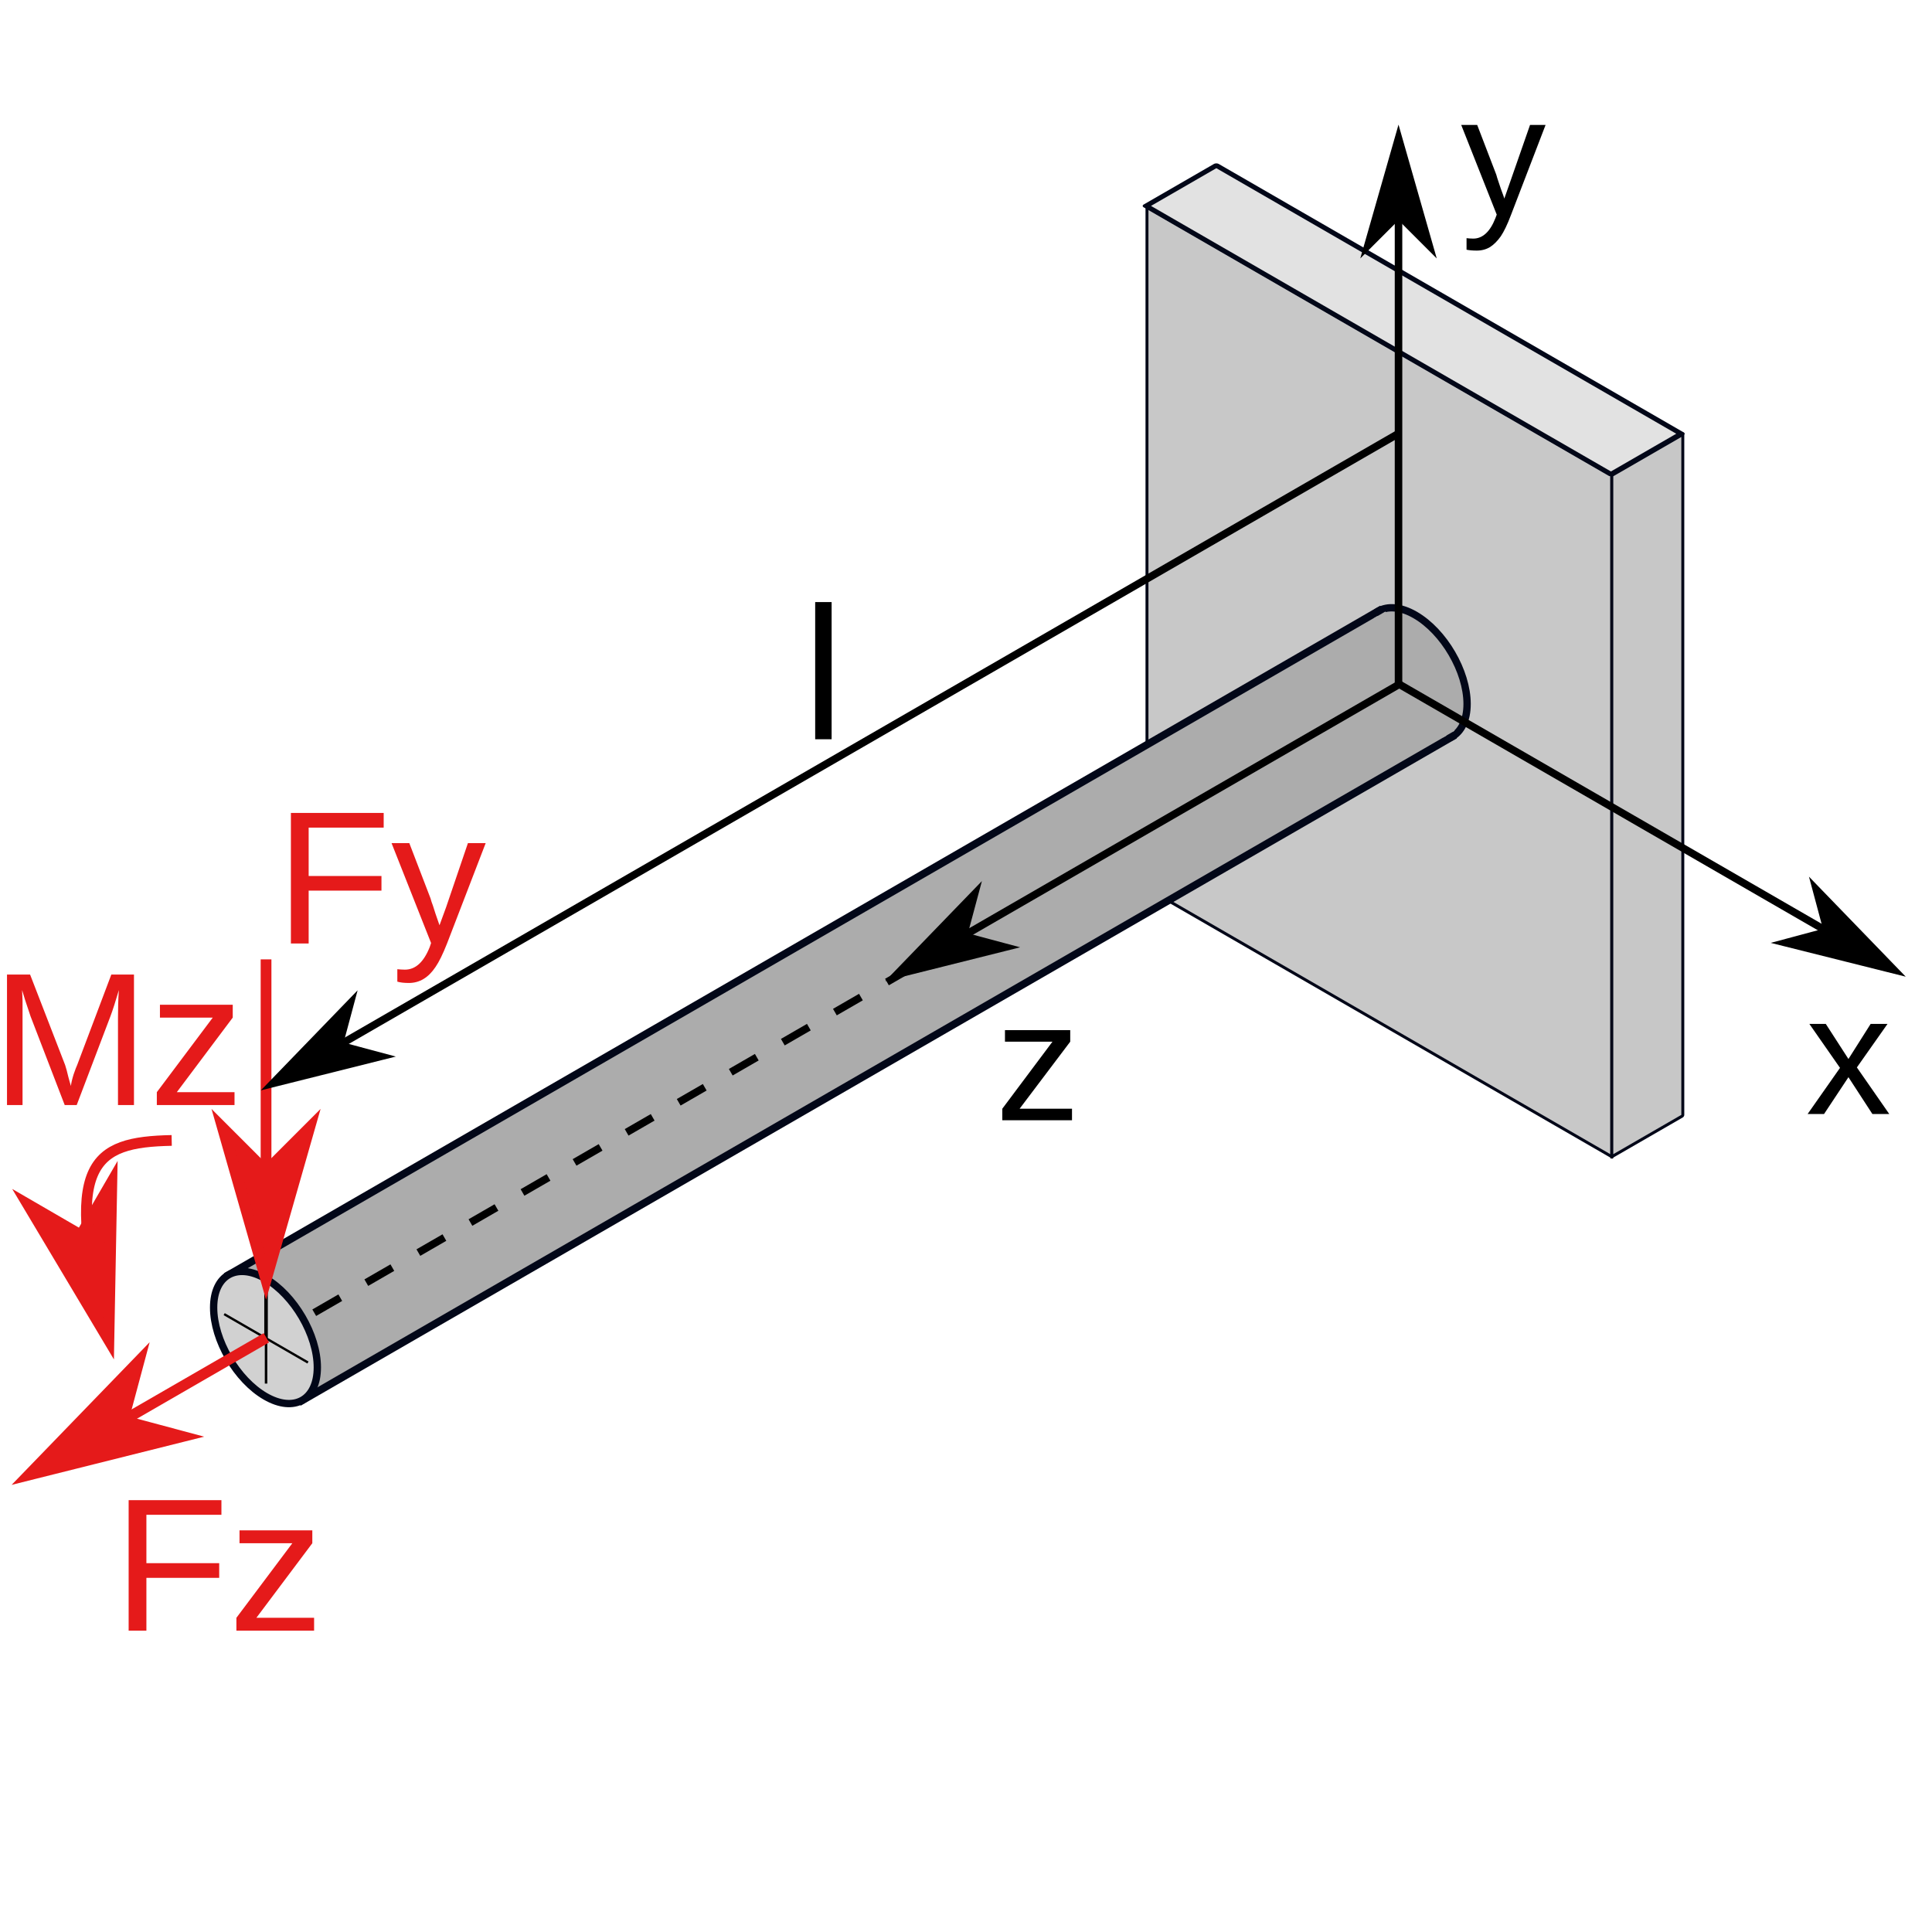
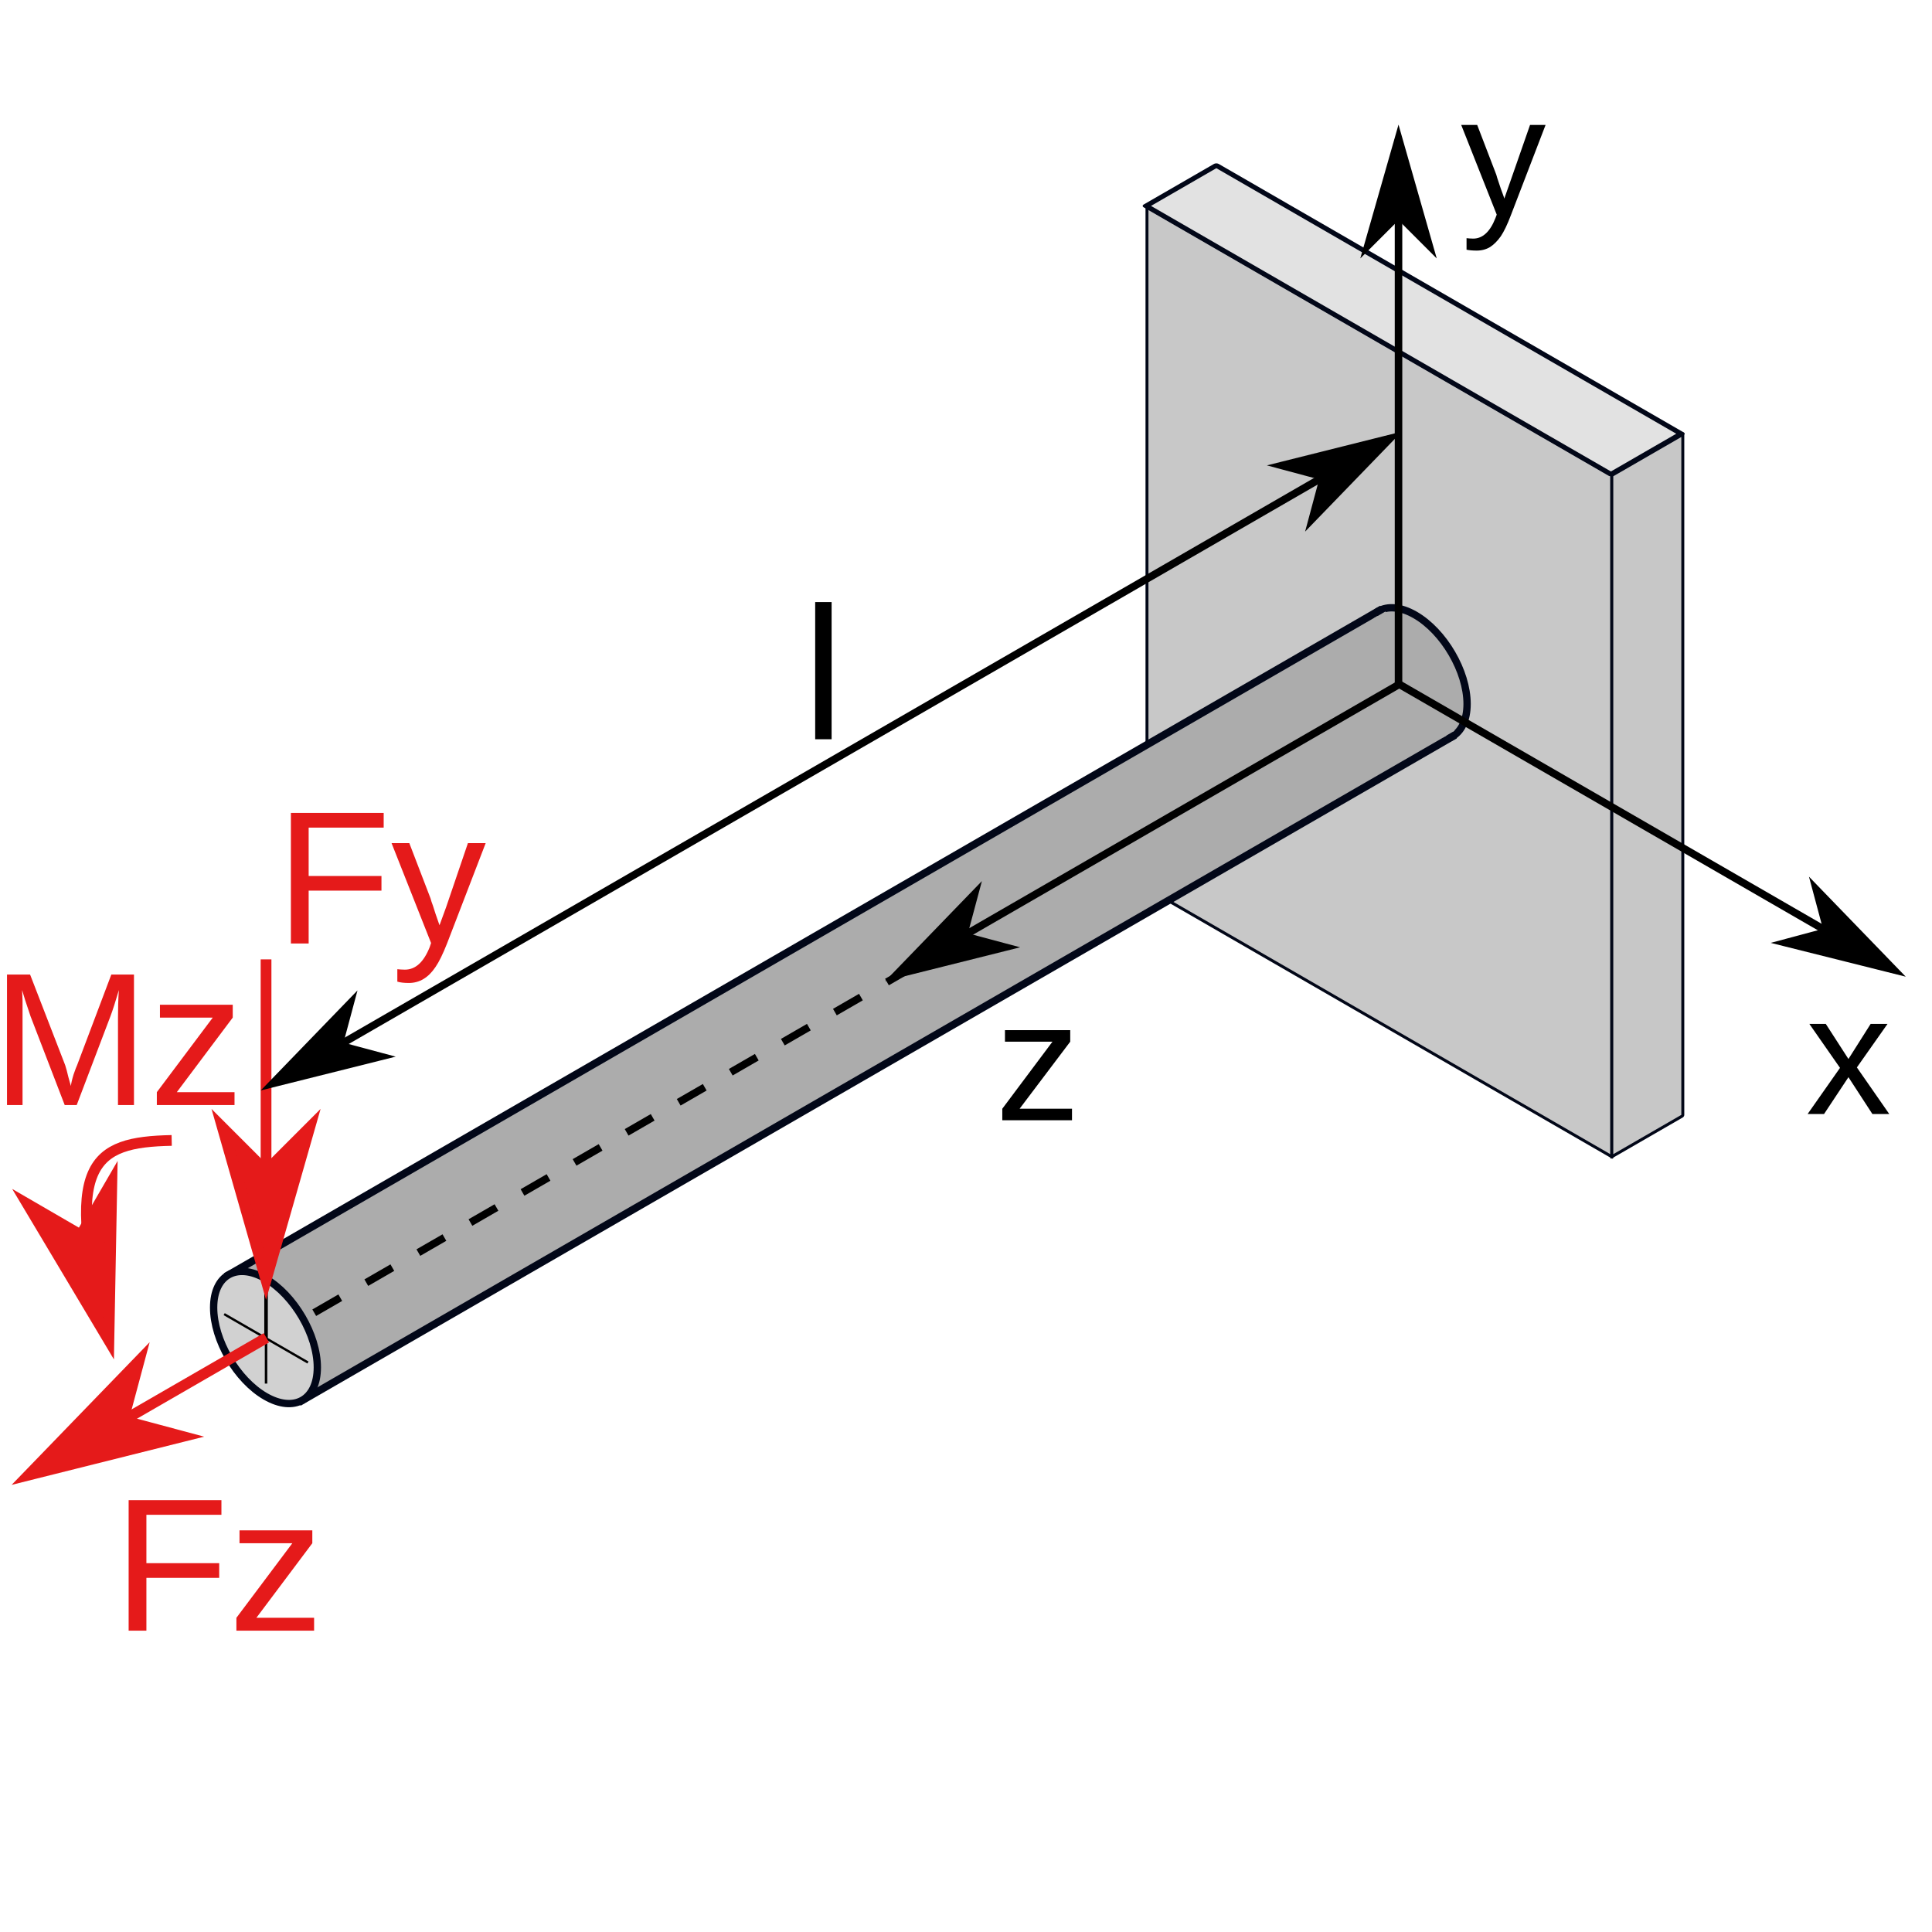
<svg xmlns="http://www.w3.org/2000/svg" width="100%" height="100%" viewBox="0 0 68 68" version="1.1" id="svg8">
  <defs id="defs2">
    <marker orient="auto" refY="0" refX="0" id="marker2328" style="overflow:visible">
      <path id="path2326" d="M 0,0 5,-5 -12.5,0 5,5 Z" style="fill:#000000;fill-opacity:1;fill-rule:evenodd;stroke:#000000;stroke-width:1pt;stroke-opacity:1" transform="matrix(0.8,0,0,0.8,10,0)" />
    </marker>
    <marker orient="auto" refY="0" refX="0" id="marker2228" style="overflow:visible">
      <path id="path2226" d="M 0,0 5,-5 -12.5,0 5,5 Z" style="fill:#000000;fill-opacity:1;fill-rule:evenodd;stroke:#000000;stroke-width:1pt;stroke-opacity:1" transform="matrix(-0.8,0,0,-0.8,-10,0)" />
    </marker>
    <marker style="overflow:visible" id="marker1888" refX="0" refY="0" orient="auto">
      <path transform="matrix(-0.8,0,0,-0.8,-10,0)" style="fill:#000000;fill-opacity:1;fill-rule:evenodd;stroke:#000000;stroke-width:1pt;stroke-opacity:1" d="M 0,0 5,-5 -12.5,0 5,5 Z" id="path1886" />
    </marker>
    <marker style="overflow:visible" id="marker1648" refX="0" refY="0" orient="auto">
      <path transform="matrix(-0.8,0,0,-0.8,-10,0)" style="fill:#000000;fill-opacity:1;fill-rule:evenodd;stroke:#000000;stroke-width:1pt;stroke-opacity:1" d="M 0,0 5,-5 -12.5,0 5,5 Z" id="path1646" />
    </marker>
    <marker orient="auto" refY="0" refX="0" id="marker7435" style="overflow:visible">
      <path id="path7433" d="M 0,0 5,-5 -12.5,0 5,5 Z" style="fill:#000000;fill-opacity:1;fill-rule:evenodd;stroke:#000000;stroke-width:1pt;stroke-opacity:1" transform="matrix(-0.8,0,0,-0.8,-10,0)" />
    </marker>
    <marker style="overflow:visible" id="marker2808" refX="0" refY="0" orient="auto">
      <path transform="matrix(-0.8,0,0,-0.8,-10,0)" style="fill:#e51a1a;fill-opacity:1;fill-rule:evenodd;stroke:#e51a1a;stroke-width:1pt;stroke-opacity:1" d="M 0,0 5,-5 -12.5,0 5,5 Z" id="path2806" />
    </marker>
    <marker style="overflow:visible" id="marker2744" refX="0" refY="0" orient="auto">
      <path transform="matrix(0.8,0,0,0.8,10,0)" style="fill:#000000;fill-opacity:1;fill-rule:evenodd;stroke:#000000;stroke-width:1pt;stroke-opacity:1" d="M 0,0 5,-5 -12.5,0 5,5 Z" id="path2742" />
    </marker>
    <marker style="overflow:visible" id="marker2378" refX="0" refY="0" orient="auto">
      <path transform="matrix(-0.8,0,0,-0.8,-10,0)" style="fill:#000000;fill-opacity:1;fill-rule:evenodd;stroke:#000000;stroke-width:1pt;stroke-opacity:1" d="M 0,0 5,-5 -12.5,0 5,5 Z" id="path2376" />
    </marker>
    <marker style="overflow:visible" id="marker2346" refX="0" refY="0" orient="auto">
      <path transform="matrix(0.8,0,0,0.8,10,0)" style="fill:#000000;fill-opacity:1;fill-rule:evenodd;stroke:#000000;stroke-width:1pt;stroke-opacity:1" d="M 0,0 5,-5 -12.5,0 5,5 Z" id="path2344" />
    </marker>
    <marker orient="auto" refY="0" refX="0" id="marker2150" style="overflow:visible">
      <path id="path2148" d="M 0,0 5,-5 -12.5,0 5,5 Z" style="fill:#000000;fill-opacity:1;fill-rule:evenodd;stroke:#000000;stroke-width:1pt;stroke-opacity:1" transform="matrix(-0.8,0,0,-0.8,-10,0)" />
    </marker>
    <marker orient="auto" refY="0" refX="0" id="Arrow1Lend" style="overflow:visible">
      <path id="path1006" d="M 0,0 5,-5 -12.5,0 5,5 Z" style="fill:#000000;fill-opacity:1;fill-rule:evenodd;stroke:#000000;stroke-width:1pt;stroke-opacity:1" transform="matrix(-0.8,0,0,-0.8,-10,0)" />
    </marker>
    <marker orient="auto" refY="0" refX="0" id="marker1665" style="overflow:visible">
      <path id="path1663" d="M 0,0 5,-5 -12.5,0 5,5 Z" style="fill:#e51a1a;fill-opacity:1;fill-rule:evenodd;stroke:#e51a1a;stroke-width:1pt;stroke-opacity:1" transform="matrix(0.8,0,0,0.8,10,0)" />
    </marker>
    <marker orient="auto" refY="0" refX="0" id="Arrow1Lstart" style="overflow:visible">
      <path id="path1003" d="M 0,0 5,-5 -12.5,0 5,5 Z" style="fill:#e51a1a;fill-opacity:1;fill-rule:evenodd;stroke:#e51a1a;stroke-width:1pt;stroke-opacity:1" transform="matrix(0.8,0,0,0.8,10,0)" />
    </marker>
    <marker orient="auto" refY="0" refX="0" id="marker1665-7" style="overflow:visible">
      <path id="path1663-3" d="M 0,0 5,-5 -12.5,0 5,5 Z" style="fill:#e51a1a;fill-opacity:1;fill-rule:evenodd;stroke:#e51a1a;stroke-width:1pt;stroke-opacity:1" transform="matrix(0.8,0,0,0.8,10,0)" />
    </marker>
    <marker style="overflow:visible" id="marker2808-9" refX="0" refY="0" orient="auto">
      <path transform="matrix(-0.8,0,0,-0.8,-10,0)" style="fill:#e51a1a;fill-opacity:1;fill-rule:evenodd;stroke:#e51a1a;stroke-width:1pt;stroke-opacity:1" d="M 0,0 5,-5 -12.5,0 5,5 Z" id="path2806-0" />
    </marker>
  </defs>
  <g id="layer1" transform="translate(-60.94493,-126.7503)">
    <g id="g2114" transform="matrix(0.8024166,0,0,0.8024166,22.6214,26.41894)">
      <rect transform="matrix(0.8660254,0.5,0,1,0,0)" y="77.497" x="113.242" height="29.885" width="23.543" id="rect857" style="opacity:1;fill:#c8c8c8;fill-opacity:1;fill-rule:nonzero;stroke:#020718;stroke-width:0.149;stroke-linejoin:round;stroke-miterlimit:4;stroke-dasharray:none;stroke-dashoffset:0;stroke-opacity:1" />
      <rect transform="matrix(0.8660254,-0.5,0,1,0,0)" y="214.282" x="136.785" height="29.885" width="3.596" id="rect859" style="opacity:1;fill:#c7c7c7;fill-opacity:1;fill-rule:nonzero;stroke:#020718;stroke-width:0.15;stroke-linejoin:round;stroke-miterlimit:4;stroke-dasharray:none;stroke-dashoffset:0;stroke-opacity:1" />
      <rect transform="matrix(0.8660254,0.5,-0.8660254,0.5,0,0)" y="73.913" x="190.668" height="3.556" width="23.542" id="rect863" style="opacity:1;fill:#e2e2e2;fill-opacity:1;fill-rule:nonzero;stroke:#020718;stroke-width:0.247;stroke-linejoin:round;stroke-miterlimit:4;stroke-dasharray:none;stroke-dashoffset:0;stroke-opacity:1" />
    </g>
    <path style="opacity:1;fill:#acacac;fill-opacity:1;fill-rule:nonzero;stroke:#020718;stroke-width:0.258;stroke-linejoin:round;stroke-miterlimit:4;stroke-dasharray:none;stroke-dashoffset:0;stroke-opacity:1" d="m 112.582,151.526 a 2.564,1.48 59.17 0 1 -1.828,1.02 2.564,1.48 59.17 0 1 -1.828,-3.131 2.564,1.48 59.17 0 1 1.828,-1.02 2.564,1.48 59.17 0 1 1.828,3.131 z" id="path961" />
    <path style="fill:#acacac;fill-opacity:1;stroke:#020718;stroke-width:0.265px;stroke-linecap:butt;stroke-linejoin:miter;stroke-opacity:1" d="m 69.011,171.612 40.465,-23.363 2.563,4.441 -40.463,23.355 z" id="path971" />
    <path id="path959" d="m 72.114,174.88 a 2.56,1.478 59.17 0 1 -1.825,1.019 2.56,1.478 59.17 0 1 -1.825,-3.127 2.56,1.478 59.17 0 1 1.825,-1.019 2.56,1.478 59.17 0 1 1.825,3.127 z" style="opacity:1;fill:#d1d1d1;fill-opacity:1;fill-rule:nonzero;stroke:#020718;stroke-width:0.258;stroke-linejoin:round;stroke-miterlimit:4;stroke-dasharray:none;stroke-dashoffset:0;stroke-opacity:1" />
    <path style="fill:none;stroke:#acacac;stroke-width:0.468;stroke-linecap:butt;stroke-linejoin:miter;stroke-miterlimit:4;stroke-dasharray:none;stroke-opacity:1" d="m 109.504,148.391 2.436,4.197" id="path999" />
    <path style="fill:none;stroke:#000000;stroke-width:0.265;stroke-linecap:butt;stroke-linejoin:miter;stroke-miterlimit:4;stroke-dasharray:none;stroke-opacity:1;marker-end:url(#Arrow1Lend)" d="M 110.168,150.866 V 131.651" id="path845" />
    <path style="fill:none;stroke:#000000;stroke-width:0.265;stroke-linecap:butt;stroke-linejoin:miter;stroke-miterlimit:4;stroke-dasharray:none;stroke-opacity:1;marker-end:url(#marker2150)" d="m 110.128,150.796 17.447,10.073" id="path853" />
    <path style="fill:none;stroke:#000000;stroke-width:0.265;stroke-linecap:butt;stroke-linejoin:miter;stroke-miterlimit:4;stroke-dasharray:none;stroke-opacity:1;marker-end:url(#marker2378)" d="M 110.183,150.841 92.544,161.025" id="path855" />
    <path style="fill:none;stroke:#000000;stroke-width:0.082;stroke-linecap:butt;stroke-linejoin:miter;stroke-miterlimit:4;stroke-dasharray:none;stroke-opacity:1" d="M 71.784,174.706 68.835,173.004" id="path1537" />
    <path style="fill:none;stroke:#000000;stroke-width:0.088;stroke-linecap:butt;stroke-linejoin:miter;stroke-miterlimit:4;stroke-dasharray:none;stroke-opacity:1" d="m 70.309,172.229 v 3.219" id="path1539" />
    <text xml:space="preserve" style="font-style:normal;font-variant:normal;font-weight:normal;font-stretch:normal;font-size:6px;line-height:1.25;font-family:'Palatino Linotype';-inkscape-font-specification:'Palatino Linotype, Normal';font-variant-ligatures:normal;font-variant-caps:normal;font-variant-numeric:normal;text-align:start;letter-spacing:0px;word-spacing:0px;writing-mode:lr-tb;text-anchor:start;fill:#000000;fill-opacity:1;stroke:none;stroke-width:0.07" x="124.505" y="165.964" id="text5759">
      <tspan id="tspan5757" x="124.505" y="165.964" style="font-style:normal;font-variant:normal;font-weight:normal;font-stretch:normal;font-family:Arial;-inkscape-font-specification:Arial;stroke-width:0.07">x</tspan>
    </text>
    <text id="text7390" y="134.322" x="112.358" style="font-style:normal;font-variant:normal;font-weight:normal;font-stretch:normal;font-size:6px;line-height:1.25;font-family:'Palatino Linotype';-inkscape-font-specification:'Palatino Linotype, Normal';font-variant-ligatures:normal;font-variant-caps:normal;font-variant-numeric:normal;text-align:start;letter-spacing:0px;word-spacing:0px;writing-mode:lr-tb;text-anchor:start;fill:#000000;fill-opacity:1;stroke:none;stroke-width:0.07" xml:space="preserve">
      <tspan style="font-style:normal;font-variant:normal;font-weight:normal;font-stretch:normal;font-family:Arial;-inkscape-font-specification:Arial;stroke-width:0.07" y="134.322" x="112.358" id="tspan7388">y</tspan>
    </text>
    <text xml:space="preserve" style="font-style:normal;font-variant:normal;font-weight:normal;font-stretch:normal;font-size:6px;line-height:1.25;font-family:'Palatino Linotype';-inkscape-font-specification:'Palatino Linotype, Normal';font-variant-ligatures:normal;font-variant-caps:normal;font-variant-numeric:normal;text-align:start;letter-spacing:0px;word-spacing:0px;writing-mode:lr-tb;text-anchor:start;fill:#000000;fill-opacity:1;stroke:none;stroke-width:0.07" x="95.972" y="166.179" id="text7394">
      <tspan id="tspan7392" x="95.972" y="166.179" style="font-style:normal;font-variant:normal;font-weight:normal;font-stretch:normal;font-family:Arial;-inkscape-font-specification:Arial;stroke-width:0.07">z</tspan>
    </text>
    <path id="path7431" d="M 93.079,160.786 71.62,173.176" style="fill:none;stroke:#000000;stroke-width:0.265;stroke-linecap:butt;stroke-linejoin:miter;stroke-miterlimit:4;stroke-dasharray:1.058,1.058;stroke-dashoffset:0;stroke-opacity:1" />
    <path id="path1884" d="M 70.309,173.855 V 161.842" style="fill:none;stroke:#000000;stroke-width:0.125;stroke-linecap:butt;stroke-linejoin:miter;stroke-miterlimit:4;stroke-dasharray:none;stroke-opacity:1" />
    <path style="fill:none;stroke:#e51a1a;stroke-width:0.378;stroke-linecap:butt;stroke-linejoin:miter;stroke-miterlimit:4;stroke-dasharray:none;stroke-opacity:1;marker-start:url(#Arrow1Lstart)" d="M 70.309,171.766 V 160.517" id="path1001" />
    <text id="text7398" y="159.957" x="70.638" style="font-style:normal;font-variant:normal;font-weight:normal;font-stretch:normal;font-size:6.667px;line-height:1.25;font-family:'Palatino Linotype';-inkscape-font-specification:'Palatino Linotype, Normal';font-variant-ligatures:normal;font-variant-caps:normal;font-variant-numeric:normal;text-align:start;letter-spacing:0px;word-spacing:0px;writing-mode:lr-tb;text-anchor:start;fill:#e51a1a;fill-opacity:1;stroke:none;stroke-width:0.07" xml:space="preserve">
      <tspan style="font-style:normal;font-variant:normal;font-weight:normal;font-stretch:normal;font-family:Arial;-inkscape-font-specification:Arial;fill:#e51a1a;fill-opacity:1;stroke-width:0.07" y="159.957" x="70.638" id="tspan7396">Fy</tspan>
    </text>
    <text id="text3034" y="152.769" x="89.185" style="font-style:normal;font-variant:normal;font-weight:normal;font-stretch:normal;font-size:6.667px;line-height:1.25;font-family:'Palatino Linotype';-inkscape-font-specification:'Palatino Linotype, Normal';font-variant-ligatures:normal;font-variant-caps:normal;font-variant-numeric:normal;text-align:start;letter-spacing:0px;word-spacing:0px;writing-mode:lr-tb;text-anchor:start;fill:#000000;fill-opacity:1;stroke:none;stroke-width:0.07" xml:space="preserve">
      <tspan style="font-style:normal;font-variant:normal;font-weight:normal;font-stretch:normal;font-family:Arial;-inkscape-font-specification:Arial;stroke-width:0.07" y="152.769" x="89.185" id="tspan3032">l</tspan>
    </text>
-     <path style="fill:none;stroke:#000000;stroke-width:0.265;stroke-linecap:butt;stroke-linejoin:miter;stroke-miterlimit:4;stroke-dasharray:none;stroke-opacity:1;marker-start:url(#marker2744)" d="M 70.571,164.87 110.168,142.009" id="path2192" />
+     <path style="fill:none;stroke:#000000;stroke-width:0.265;stroke-linecap:butt;stroke-linejoin:miter;stroke-miterlimit:4;stroke-dasharray:none;stroke-opacity:1;marker-start:url(#marker2744);marker-end:url(#marker2228)" d="M 70.567,164.873 109.841,142.198" id="path2192" />
    <path style="fill:none;stroke:#e51a1a;stroke-width:0.378;stroke-linecap:butt;stroke-linejoin:miter;stroke-miterlimit:4;stroke-dasharray:none;stroke-opacity:1;marker-start:url(#marker1665-7)" d="m 61.989,178.646 8.332,-4.81" id="path1661" />
    <text xml:space="preserve" style="font-style:normal;font-variant:normal;font-weight:normal;font-stretch:normal;font-size:6.667px;line-height:1.25;font-family:'Palatino Linotype';-inkscape-font-specification:'Palatino Linotype, Normal';font-variant-ligatures:normal;font-variant-caps:normal;font-variant-numeric:normal;text-align:start;letter-spacing:0px;word-spacing:0px;writing-mode:lr-tb;text-anchor:start;fill:#e51a1a;fill-opacity:1;stroke:none;stroke-width:0.07" x="64.926" y="184.143" id="text7402">
      <tspan id="tspan7400" x="64.926" y="184.143" style="font-style:normal;font-variant:normal;font-weight:normal;font-stretch:normal;font-family:Arial;-inkscape-font-specification:Arial;fill:#e51a1a;fill-opacity:1;stroke-width:0.07">Fz</tspan>
    </text>
    <path style="fill:none;fill-opacity:1;stroke:#e51a1a;stroke-width:0.378;stroke-linecap:butt;stroke-linejoin:miter;stroke-miterlimit:4;stroke-dasharray:none;stroke-opacity:1;marker-end:url(#marker2808-9)" d="m 66.988,166.89 c -2.786,0.057 -3.879,0.761 -2.222,6.998" id="path2734" />
    <text id="text7406" y="165.643" x="60.646" style="font-style:normal;font-variant:normal;font-weight:normal;font-stretch:normal;font-size:6.667px;line-height:1.25;font-family:'Palatino Linotype';-inkscape-font-specification:'Palatino Linotype, Normal';font-variant-ligatures:normal;font-variant-caps:normal;font-variant-numeric:normal;text-align:start;letter-spacing:0px;word-spacing:0px;writing-mode:lr-tb;text-anchor:start;fill:#e51a1a;fill-opacity:1;stroke:none;stroke-width:0.07" xml:space="preserve">
      <tspan style="font-style:normal;font-variant:normal;font-weight:normal;font-stretch:normal;font-family:Arial;-inkscape-font-specification:Arial;fill:#e51a1a;fill-opacity:1;stroke-width:0.07" y="165.643" x="60.646" id="tspan7404">Mz</tspan>
    </text>
  </g>
</svg>
